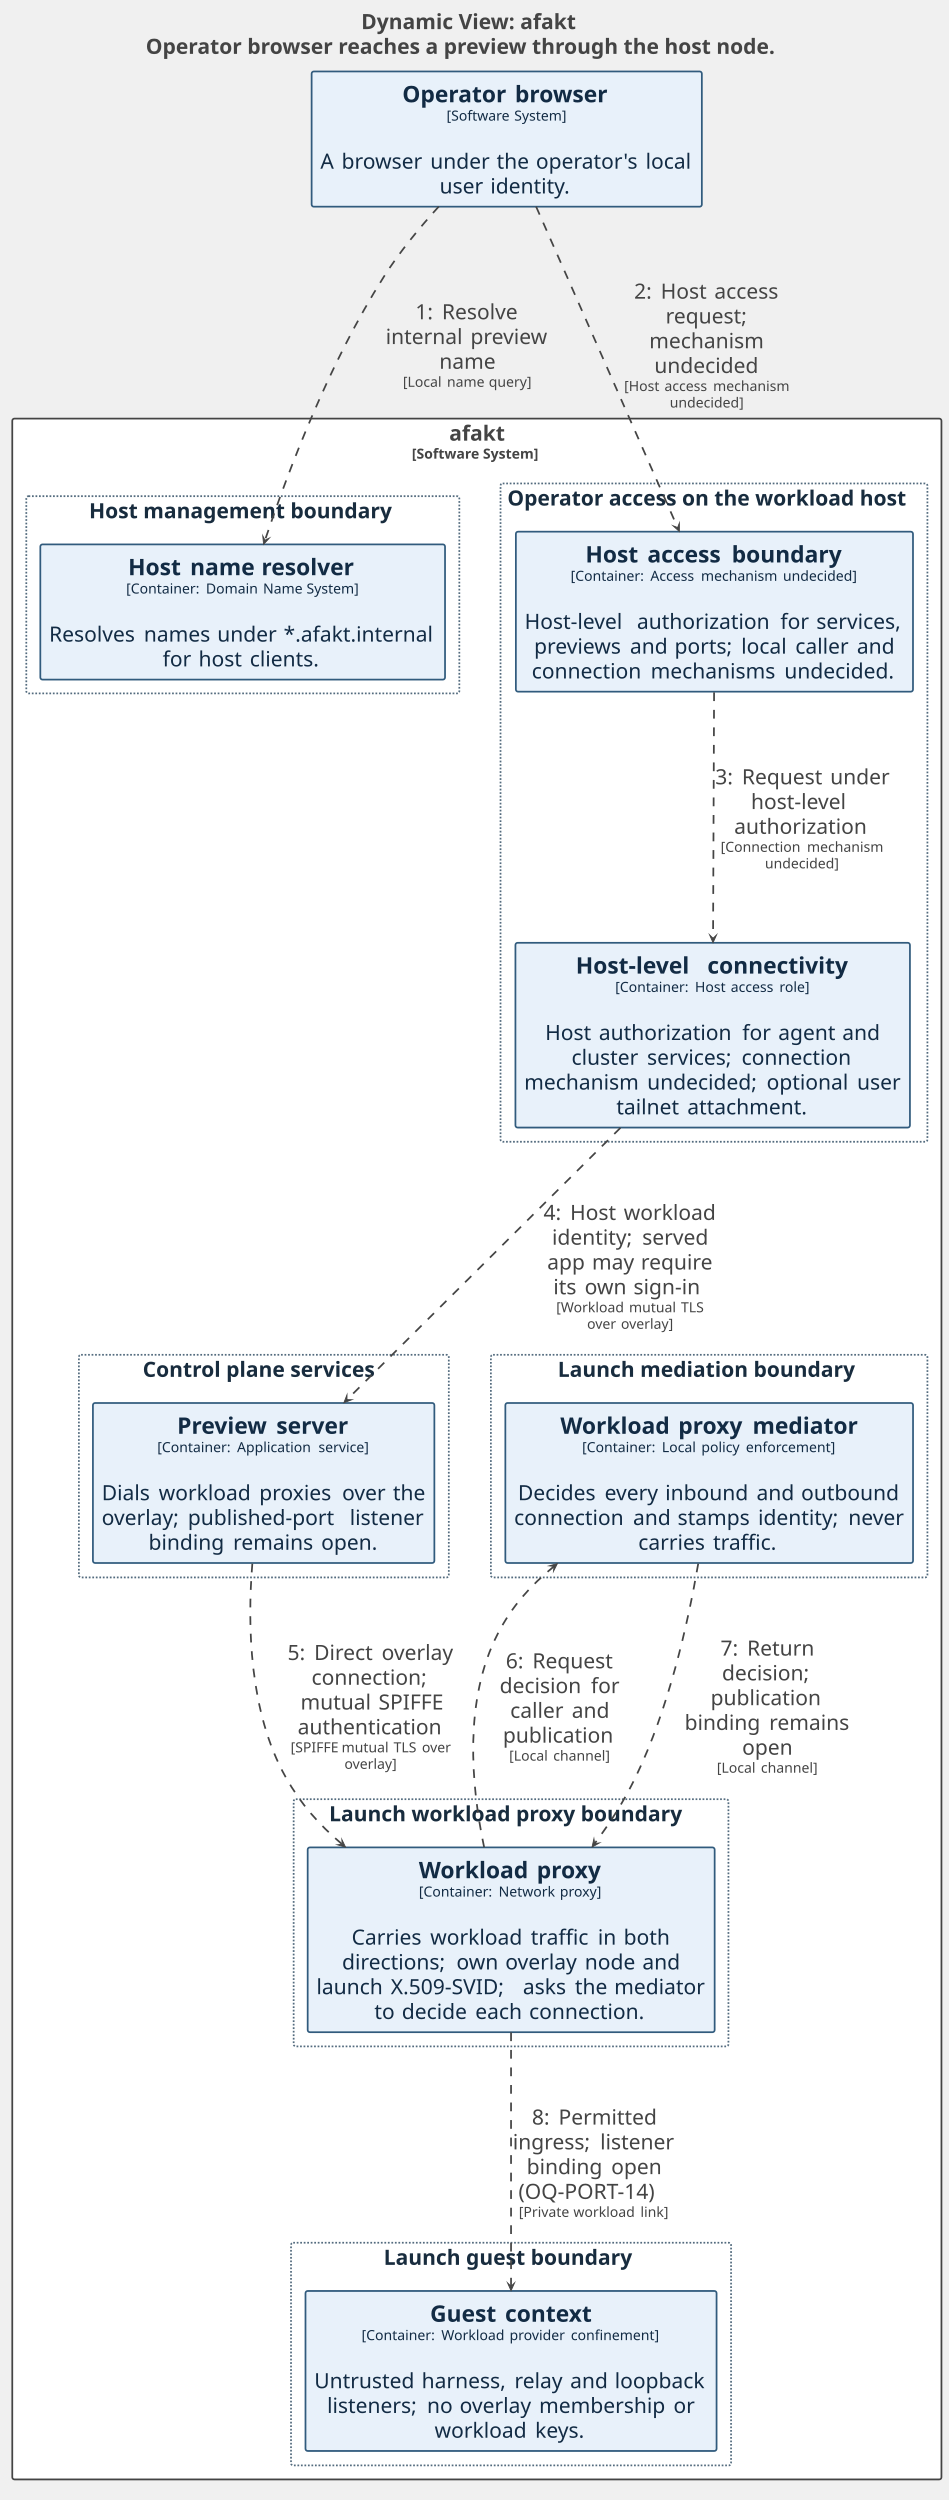
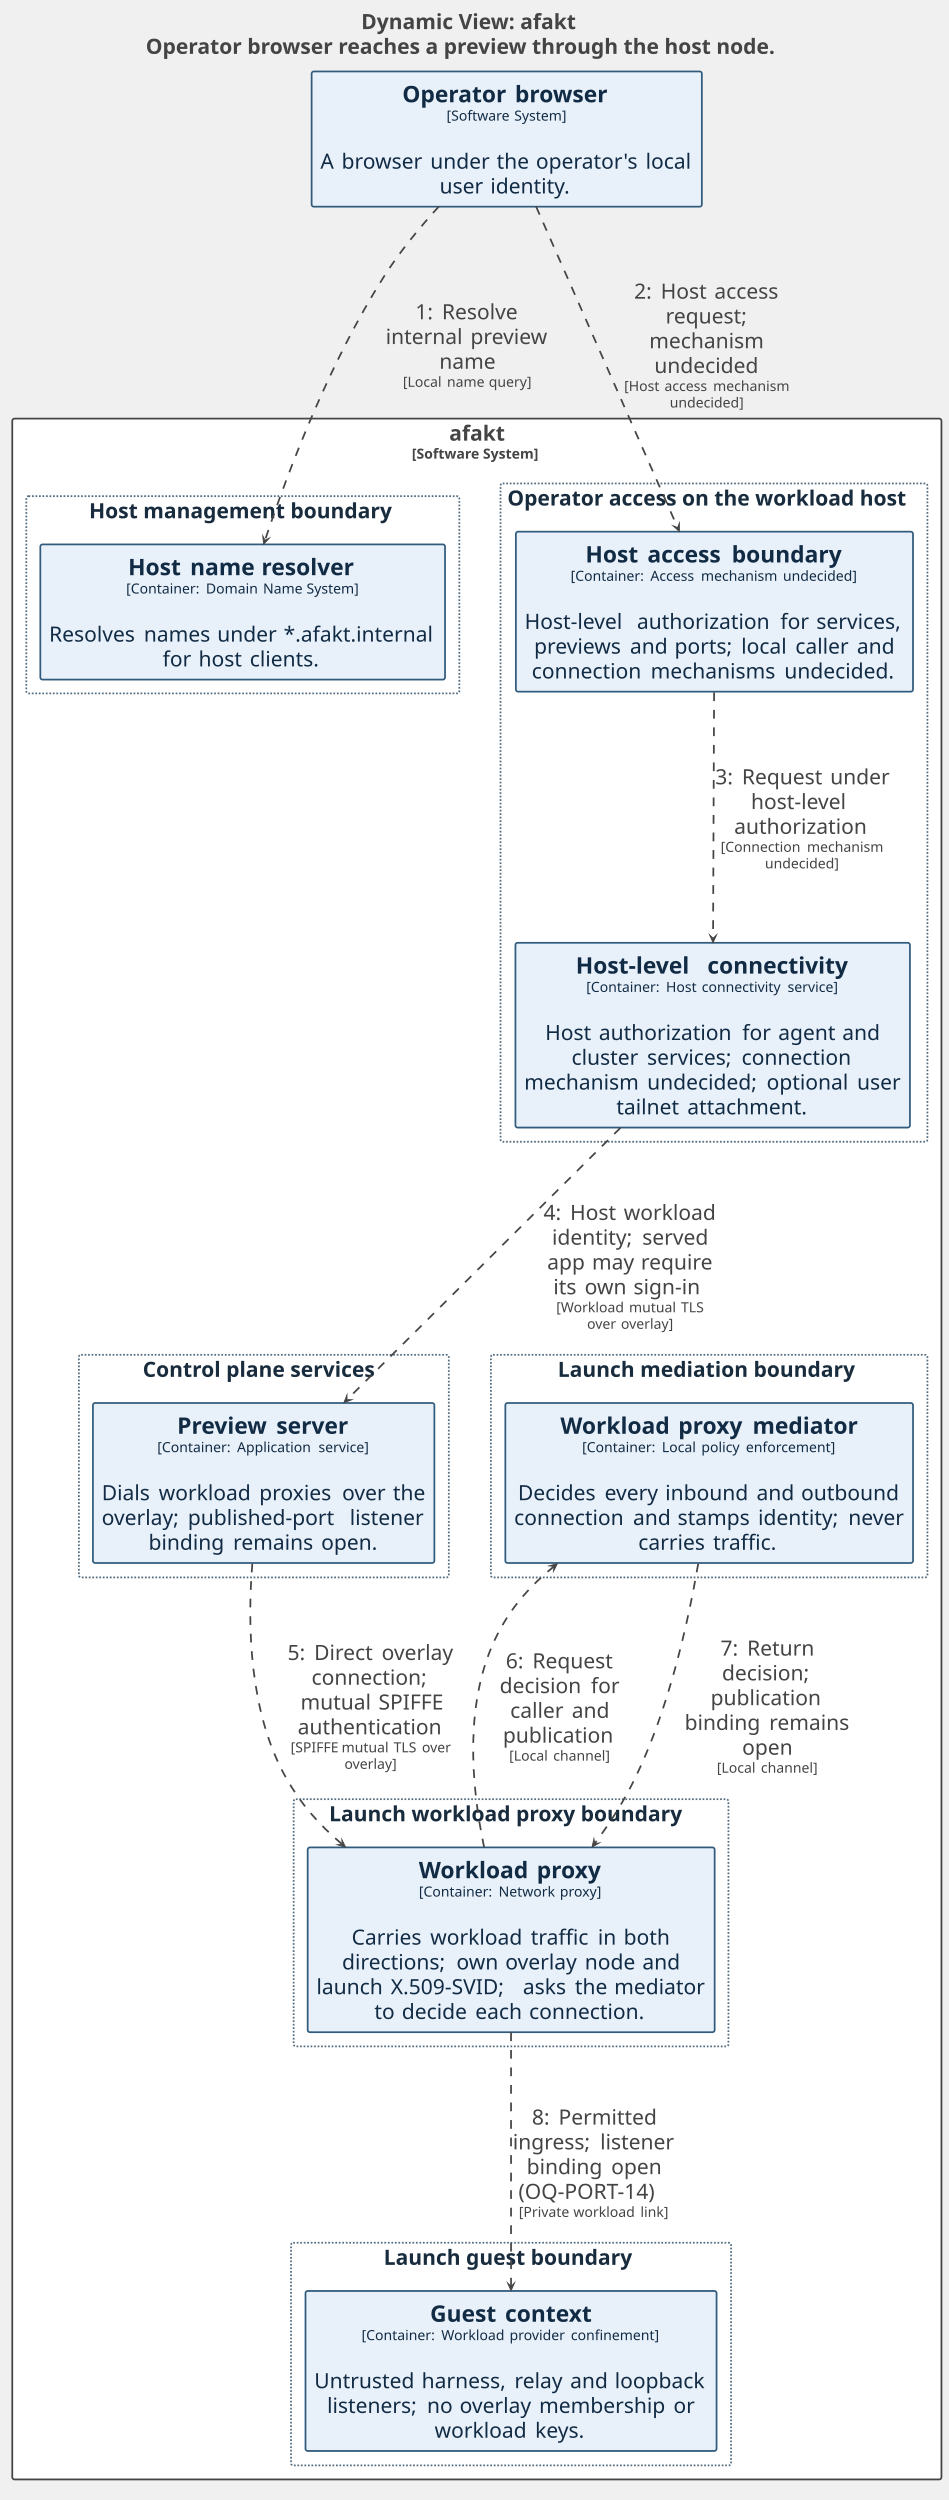
<svg xmlns="http://www.w3.org/2000/svg" version="1.1" data-diagram-type="DESCRIPTION" style="width:1082px;height:2852px;background:#FFFFFF;" width="1082px" height="2852px" viewBox="0 0 1082 2852" zoomAndPan="magnify" preserveAspectRatio="none" contentStyleType="text/css">
  <defs />
  <g font-family="sans-serif" lengthAdjust="spacing">
    <g class="title" data-source-line="1">
      <text x="412.039" y="33.203" fill="#444" font-size="24" textLength="250.922" font-weight="700">Dynamic View: afakt</text>
      <text x="166.285" y="61.469" fill="#444" font-size="24" textLength="742.43" font-weight="700">Operator browser reaches a preview through the host node.</text>
    </g>
    <g class="cluster" data-qualified-name="afakt.n.size.16..Software System...size." id="ent0001" data-source-line="119">
      <rect x="14" y="477.531" width="1060" height="2351" fill="#FFF" style="stroke:#444;stroke-width:2;" rx="2.5" ry="2.5" />
      <text x="512.459" y="502.734" fill="#444" font-size="24" textLength="63.082" font-weight="700">afakt</text>
      <text x="469.82" y="523.266" fill="#444" font-size="16" textLength="148.359" font-weight="700">[Software System]</text>
    </g>
    <g class="cluster" data-qualified-name="afakt.n.size.16..Software System...size..group10" id="ent0002" data-source-line="120">
      <rect x="90" y="1545.531" width="422" height="254" fill="#FFF" style="stroke:#536B7E;stroke-width:2;stroke-dasharray:2,2;" rx="2.5" ry="2.5" />
      <text x="162.795" y="1570.734" fill="#182C3E" font-size="24" textLength="276.41" font-weight="700">Control plane services</text>
    </g>
    <g class="cluster" data-qualified-name="afakt.n.size.16..Software System...size..group11" id="ent0004" data-source-line="124">
      <rect x="30" y="566.031" width="494" height="225" fill="#FFF" style="stroke:#536B7E;stroke-width:2;stroke-dasharray:2,2;" rx="2.5" ry="2.5" />
      <text x="101.594" y="591.234" fill="#182C3E" font-size="24" textLength="350.813" font-weight="700">Host management boundary</text>
    </g>
    <g class="cluster" data-qualified-name="afakt.n.size.16..Software System...size..group12" id="ent0006" data-source-line="128">
      <rect x="332" y="2558.531" width="502" height="254" fill="#FFF" style="stroke:#536B7E;stroke-width:2;stroke-dasharray:2,2;" rx="2.5" ry="2.5" />
      <text x="437.717" y="2583.734" fill="#182C3E" font-size="24" textLength="290.566" font-weight="700">Launch guest boundary</text>
    </g>
    <g class="cluster" data-qualified-name="afakt.n.size.16..Software System...size..group13" id="ent0008" data-source-line="132">
      <rect x="560" y="1545.531" width="498" height="254" fill="#FFF" style="stroke:#536B7E;stroke-width:2;stroke-dasharray:2,2;" rx="2.5" ry="2.5" />
      <text x="636.307" y="1570.734" fill="#182C3E" font-size="24" textLength="345.387" font-weight="700">Launch mediation boundary</text>
    </g>
    <g class="cluster" data-qualified-name="afakt.n.size.16..Software System...size..group14" id="ent0010" data-source-line="136">
      <rect x="335" y="2052.531" width="496" height="282" fill="#FFF" style="stroke:#536B7E;stroke-width:2;stroke-dasharray:2,2;" rx="2.5" ry="2.5" />
      <text x="375.443" y="2077.734" fill="#182C3E" font-size="24" textLength="415.113" font-weight="700">Launch workload proxy boundary</text>
    </g>
    <g class="cluster" data-qualified-name="afakt.n.size.16..Software System...size..group15" id="ent0012" data-source-line="140">
      <rect x="571" y="551.531" width="487" height="751" fill="#FFF" style="stroke:#536B7E;stroke-width:2;stroke-dasharray:2,2;" rx="2.5" ry="2.5" />
      <text x="578.789" y="576.734" fill="#182C3E" font-size="24" textLength="471.422" font-weight="700">Operator access on the workload host</text>
    </g>
    <g class="entity" data-qualified-name="Operatorbrowser" id="ent0015" data-source-line="147">
      <rect x="355.5" y="81.531" width="445.168" height="154.262" fill="#E8F1FA" style="stroke:#315B7D;stroke-width:2;" rx="2.5" ry="2.5" />
      <text x="458.913" y="116.668" fill="#122B44" font-size="26" textLength="119.933" font-weight="700">Operator</text>
      <text x="578.846" y="116.668" fill="#122B44" font-size="26" font-weight="700"> </text>
      <text x="587.415" y="116.668" fill="#122B44" font-size="26" textLength="109.84" font-weight="700">browser</text>
      <text x="509.396" y="137.621" fill="#122B44" font-size="16" textLength="72.141">[Software</text>
      <text x="581.537" y="137.621" fill="#122B44" font-size="16"> </text>
      <text x="586.6" y="137.621" fill="#122B44" font-size="16" textLength="60.172">System]</text>
      <text x="574.287" y="164.199" fill="#122B44" font-size="24"> </text>
      <text x="365.5" y="192.465" fill="#122B44" font-size="24">A</text>
      <text x="382.059" y="192.465" fill="#122B44" font-size="24"> </text>
      <text x="389.652" y="192.465" fill="#122B44" font-size="24" textLength="93.586">browser</text>
      <text x="483.238" y="192.465" fill="#122B44" font-size="24"> </text>
      <text x="490.832" y="192.465" fill="#122B44" font-size="24" textLength="68.086">under</text>
      <text x="558.918" y="192.465" fill="#122B44" font-size="24"> </text>
      <text x="566.512" y="192.465" fill="#122B44" font-size="24" textLength="37.242">the</text>
      <text x="603.754" y="192.465" fill="#122B44" font-size="24"> </text>
      <text x="611.348" y="192.465" fill="#122B44" font-size="24" textLength="117.563">operator's</text>
      <text x="728.91" y="192.465" fill="#122B44" font-size="24"> </text>
      <text x="736.504" y="192.465" fill="#122B44" font-size="24" textLength="54.164">local</text>
      <text x="501.461" y="220.73" fill="#122B44" font-size="24" textLength="50.32">user</text>
      <text x="551.781" y="220.73" fill="#122B44" font-size="24"> </text>
      <text x="559.375" y="220.73" fill="#122B44" font-size="24" textLength="95.332">identity.</text>
    </g>
    <g class="entity" data-qualified-name="afakt.n.size.16..Software System...size..group10.afakt.Previewserver" id="ent0003" data-source-line="121">
      <rect x="106" y="1600.531" width="389.527" height="182.527" fill="#E8F1FA" style="stroke:#315B7D;stroke-width:2;" rx="2.5" ry="2.5" />
      <text x="202.089" y="1635.668" fill="#122B44" font-size="26" textLength="104.546" font-weight="700">Preview</text>
      <text x="306.635" y="1635.668" fill="#122B44" font-size="26" font-weight="700"> </text>
      <text x="315.205" y="1635.668" fill="#122B44" font-size="26" textLength="84.233" font-weight="700">server</text>
      <text x="179.404" y="1656.621" fill="#122B44" font-size="16" textLength="85.93">[Container:</text>
      <text x="265.334" y="1656.621" fill="#122B44" font-size="16"> </text>
      <text x="270.396" y="1656.621" fill="#122B44" font-size="16" textLength="87.828">Application</text>
      <text x="358.225" y="1656.621" fill="#122B44" font-size="16"> </text>
      <text x="363.287" y="1656.621" fill="#122B44" font-size="16" textLength="58.836">service]</text>
      <text x="296.967" y="1683.199" fill="#122B44" font-size="24"> </text>
      <text x="116.082" y="1711.465" fill="#122B44" font-size="24" textLength="57.34">Dials</text>
      <text x="173.422" y="1711.465" fill="#122B44" font-size="24"> </text>
      <text x="181.016" y="1711.465" fill="#122B44" font-size="24" textLength="107.121">workload</text>
      <text x="288.137" y="1711.465" fill="#122B44" font-size="24"> </text>
      <text x="295.73" y="1711.465" fill="#122B44" font-size="24" textLength="86.93">proxies</text>
      <text x="382.66" y="1711.465" fill="#122B44" font-size="24"> </text>
      <text x="390.254" y="1711.465" fill="#122B44" font-size="24" textLength="50.355">over</text>
      <text x="440.609" y="1711.465" fill="#122B44" font-size="24"> </text>
      <text x="448.203" y="1711.465" fill="#122B44" font-size="24" textLength="37.242">the</text>
      <text x="116" y="1739.73" fill="#122B44" font-size="24" textLength="90.68">overlay;</text>
      <text x="206.68" y="1739.73" fill="#122B44" font-size="24"> </text>
      <text x="214.273" y="1739.73" fill="#122B44" font-size="24" textLength="177.117">published-port</text>
      <text x="391.391" y="1739.73" fill="#122B44" font-size="24"> </text>
      <text x="398.984" y="1739.73" fill="#122B44" font-size="24" textLength="86.543">listener</text>
      <text x="169.438" y="1767.996" fill="#122B44" font-size="24" textLength="88.84">binding</text>
      <text x="258.277" y="1767.996" fill="#122B44" font-size="24"> </text>
      <text x="265.871" y="1767.996" fill="#122B44" font-size="24" textLength="92.918">remains</text>
      <text x="358.789" y="1767.996" fill="#122B44" font-size="24"> </text>
      <text x="366.383" y="1767.996" fill="#122B44" font-size="24" textLength="65.707">open.</text>
    </g>
    <g class="entity" data-qualified-name="afakt.n.size.16..Software System...size..group11.afakt.Hostnameresolver" id="ent0005" data-source-line="125">
      <rect x="46" y="621.031" width="461.691" height="154.262" fill="#E8F1FA" style="stroke:#315B7D;stroke-width:2;" rx="2.5" ry="2.5" />
      <text x="146.16" y="656.168" fill="#122B44" font-size="26" textLength="62.131" font-weight="700">Host</text>
      <text x="208.291" y="656.168" fill="#122B44" font-size="26" font-weight="700"> </text>
      <text x="216.86" y="656.168" fill="#122B44" font-size="26" textLength="72.808" font-weight="700">name</text>
      <text x="289.668" y="656.168" fill="#122B44" font-size="26" font-weight="700"> </text>
      <text x="298.237" y="656.168" fill="#122B44" font-size="26" textLength="109.294" font-weight="700">resolver</text>
      <text x="143.877" y="677.121" fill="#122B44" font-size="16" textLength="85.93">[Container:</text>
      <text x="229.807" y="677.121" fill="#122B44" font-size="16"> </text>
      <text x="234.869" y="677.121" fill="#122B44" font-size="16" textLength="60.141">Domain</text>
      <text x="295.01" y="677.121" fill="#122B44" font-size="16"> </text>
      <text x="300.072" y="677.121" fill="#122B44" font-size="16" textLength="44.508">Name</text>
      <text x="344.58" y="677.121" fill="#122B44" font-size="16"> </text>
      <text x="349.643" y="677.121" fill="#122B44" font-size="16" textLength="60.172">System]</text>
      <text x="273.049" y="703.699" fill="#122B44" font-size="24"> </text>
      <text x="56" y="731.965" fill="#122B44" font-size="24" textLength="100.488">Resolves</text>
      <text x="156.488" y="731.965" fill="#122B44" font-size="24"> </text>
      <text x="164.082" y="731.965" fill="#122B44" font-size="24" textLength="76.16">names</text>
      <text x="240.242" y="731.965" fill="#122B44" font-size="24"> </text>
      <text x="247.836" y="731.965" fill="#122B44" font-size="24" textLength="68.086">under</text>
      <text x="315.922" y="731.965" fill="#122B44" font-size="24"> </text>
      <text x="323.516" y="731.965" fill="#122B44" font-size="24" textLength="174.176">*.afakt.internal</text>
      <text x="185.516" y="760.23" fill="#122B44" font-size="24" textLength="33.387">for</text>
      <text x="218.902" y="760.23" fill="#122B44" font-size="24"> </text>
      <text x="226.496" y="760.23" fill="#122B44" font-size="24" textLength="50.848">host</text>
      <text x="277.344" y="760.23" fill="#122B44" font-size="24"> </text>
      <text x="284.938" y="760.23" fill="#122B44" font-size="24" textLength="83.238">clients.</text>
    </g>
    <g class="entity" data-qualified-name="afakt.n.size.16..Software System...size..group12.afakt.Guestcontext" id="ent0007" data-source-line="129">
      <rect x="348.5" y="2613.531" width="468.957" height="182.527" fill="#E8F1FA" style="stroke:#315B7D;stroke-width:2;" rx="2.5" ry="2.5" />
      <text x="490.633" y="2648.668" fill="#122B44" font-size="26" textLength="76.934" font-weight="700">Guest</text>
      <text x="567.566" y="2648.668" fill="#122B44" font-size="26" font-weight="700"> </text>
      <text x="576.136" y="2648.668" fill="#122B44" font-size="26" textLength="99.188" font-weight="700">context</text>
      <text x="412.455" y="2669.621" fill="#122B44" font-size="16" textLength="85.93">[Container:</text>
      <text x="498.385" y="2669.621" fill="#122B44" font-size="16"> </text>
      <text x="503.447" y="2669.621" fill="#122B44" font-size="16" textLength="72.773">Workload</text>
      <text x="576.221" y="2669.621" fill="#122B44" font-size="16"> </text>
      <text x="581.283" y="2669.621" fill="#122B44" font-size="16" textLength="64.883">provider</text>
      <text x="646.166" y="2669.621" fill="#122B44" font-size="16"> </text>
      <text x="651.229" y="2669.621" fill="#122B44" font-size="16" textLength="102.273">confinement]</text>
      <text x="579.182" y="2696.199" fill="#122B44" font-size="24"> </text>
      <text x="358.5" y="2724.465" fill="#122B44" font-size="24" textLength="114.902">Untrusted</text>
      <text x="473.402" y="2724.465" fill="#122B44" font-size="24"> </text>
      <text x="480.996" y="2724.465" fill="#122B44" font-size="24" textLength="98.297">harness,</text>
      <text x="579.293" y="2724.465" fill="#122B44" font-size="24"> </text>
      <text x="586.887" y="2724.465" fill="#122B44" font-size="24" textLength="55.922">relay</text>
      <text x="642.809" y="2724.465" fill="#122B44" font-size="24"> </text>
      <text x="650.402" y="2724.465" fill="#122B44" font-size="24" textLength="43.254">and</text>
      <text x="693.656" y="2724.465" fill="#122B44" font-size="24"> </text>
      <text x="701.25" y="2724.465" fill="#122B44" font-size="24" textLength="106.207">loopback</text>
      <text x="373.137" y="2752.73" fill="#122B44" font-size="24" textLength="106.371">listeners;</text>
      <text x="479.508" y="2752.73" fill="#122B44" font-size="24"> </text>
      <text x="487.102" y="2752.73" fill="#122B44" font-size="24" textLength="29.637">no</text>
      <text x="516.738" y="2752.73" fill="#122B44" font-size="24"> </text>
      <text x="524.332" y="2752.73" fill="#122B44" font-size="24" textLength="83.086">overlay</text>
      <text x="607.418" y="2752.73" fill="#122B44" font-size="24"> </text>
      <text x="615.012" y="2752.73" fill="#122B44" font-size="24" textLength="145.652">membership</text>
      <text x="760.664" y="2752.73" fill="#122B44" font-size="24"> </text>
      <text x="768.258" y="2752.73" fill="#122B44" font-size="24" textLength="24.563">or</text>
      <text x="495.738" y="2780.996" fill="#122B44" font-size="24" textLength="107.121">workload</text>
      <text x="602.859" y="2780.996" fill="#122B44" font-size="24"> </text>
      <text x="610.453" y="2780.996" fill="#122B44" font-size="24" textLength="59.766">keys.</text>
    </g>
    <g class="entity" data-qualified-name="afakt.n.size.16..Software System...size..group13.afakt.Workloadproxymediator" id="ent0009" data-source-line="133">
      <rect x="576.5" y="1600.531" width="465.09" height="182.527" fill="#E8F1FA" style="stroke:#315B7D;stroke-width:2;" rx="2.5" ry="2.5" />
      <text x="639.226" y="1635.668" fill="#122B44" font-size="26" textLength="125.95" font-weight="700">Workload</text>
      <text x="765.176" y="1635.668" fill="#122B44" font-size="26" font-weight="700"> </text>
      <text x="773.746" y="1635.668" fill="#122B44" font-size="26" textLength="76.172" font-weight="700">proxy</text>
      <text x="849.917" y="1635.668" fill="#122B44" font-size="26" font-weight="700"> </text>
      <text x="858.487" y="1635.668" fill="#122B44" font-size="26" textLength="120.377" font-weight="700">mediator</text>
      <text x="664.037" y="1656.621" fill="#122B44" font-size="16" textLength="85.93">[Container:</text>
      <text x="749.967" y="1656.621" fill="#122B44" font-size="16"> </text>
      <text x="755.029" y="1656.621" fill="#122B44" font-size="16" textLength="40.016">Local</text>
      <text x="795.045" y="1656.621" fill="#122B44" font-size="16"> </text>
      <text x="800.107" y="1656.621" fill="#122B44" font-size="16" textLength="45.703">policy</text>
      <text x="845.811" y="1656.621" fill="#122B44" font-size="16"> </text>
      <text x="850.873" y="1656.621" fill="#122B44" font-size="16" textLength="103.18">enforcement]</text>
      <text x="805.248" y="1683.199" fill="#122B44" font-size="24"> </text>
      <text x="590.859" y="1711.465" fill="#122B44" font-size="24" textLength="91.289">Decides</text>
      <text x="682.148" y="1711.465" fill="#122B44" font-size="24"> </text>
      <text x="689.742" y="1711.465" fill="#122B44" font-size="24" textLength="61.523">every</text>
      <text x="751.266" y="1711.465" fill="#122B44" font-size="24"> </text>
      <text x="758.859" y="1711.465" fill="#122B44" font-size="24" textLength="96.574">inbound</text>
      <text x="855.434" y="1711.465" fill="#122B44" font-size="24"> </text>
      <text x="863.027" y="1711.465" fill="#122B44" font-size="24" textLength="43.254">and</text>
      <text x="906.281" y="1711.465" fill="#122B44" font-size="24"> </text>
      <text x="913.875" y="1711.465" fill="#122B44" font-size="24" textLength="113.355">outbound</text>
      <text x="586.5" y="1739.73" fill="#122B44" font-size="24" textLength="128.039">connection</text>
      <text x="714.539" y="1739.73" fill="#122B44" font-size="24"> </text>
      <text x="722.133" y="1739.73" fill="#122B44" font-size="24" textLength="43.254">and</text>
      <text x="765.387" y="1739.73" fill="#122B44" font-size="24"> </text>
      <text x="772.98" y="1739.73" fill="#122B44" font-size="24" textLength="84.211">stamps</text>
      <text x="857.191" y="1739.73" fill="#122B44" font-size="24"> </text>
      <text x="864.785" y="1739.73" fill="#122B44" font-size="24" textLength="95.332">identity;</text>
      <text x="960.117" y="1739.73" fill="#122B44" font-size="24"> </text>
      <text x="967.711" y="1739.73" fill="#122B44" font-size="24" textLength="63.879">never</text>
      <text x="728.121" y="1767.996" fill="#122B44" font-size="24" textLength="77.73">carries</text>
      <text x="805.852" y="1767.996" fill="#122B44" font-size="24"> </text>
      <text x="813.445" y="1767.996" fill="#122B44" font-size="24" textLength="76.523">traffic.</text>
    </g>
    <g class="entity" data-qualified-name="afakt.n.size.16..Software System...size..group14.afakt.Workloadproxy" id="ent0011" data-source-line="137">
      <rect x="351" y="2107.531" width="464.281" height="210.793" fill="#E8F1FA" style="stroke:#315B7D;stroke-width:2;" rx="2.5" ry="2.5" />
      <text x="477.795" y="2142.668" fill="#122B44" font-size="26" textLength="125.95" font-weight="700">Workload</text>
      <text x="603.745" y="2142.668" fill="#122B44" font-size="26" font-weight="700"> </text>
      <text x="612.314" y="2142.668" fill="#122B44" font-size="26" textLength="76.172" font-weight="700">proxy</text>
      <text x="477.816" y="2163.621" fill="#122B44" font-size="16" textLength="85.93">[Container:</text>
      <text x="563.746" y="2163.621" fill="#122B44" font-size="16"> </text>
      <text x="568.809" y="2163.621" fill="#122B44" font-size="16" textLength="64.773">Network</text>
      <text x="633.582" y="2163.621" fill="#122B44" font-size="16"> </text>
      <text x="638.645" y="2163.621" fill="#122B44" font-size="16" textLength="49.82">proxy]</text>
      <text x="579.344" y="2190.199" fill="#122B44" font-size="24"> </text>
      <text x="401.131" y="2218.465" fill="#122B44" font-size="24" textLength="82.043">Carries</text>
      <text x="483.174" y="2218.465" fill="#122B44" font-size="24"> </text>
      <text x="490.768" y="2218.465" fill="#122B44" font-size="24" textLength="107.121">workload</text>
      <text x="597.889" y="2218.465" fill="#122B44" font-size="24"> </text>
      <text x="605.482" y="2218.465" fill="#122B44" font-size="24" textLength="68.93">traffic</text>
      <text x="674.412" y="2218.465" fill="#122B44" font-size="24"> </text>
      <text x="682.006" y="2218.465" fill="#122B44" font-size="24" textLength="21.832">in</text>
      <text x="703.838" y="2218.465" fill="#122B44" font-size="24"> </text>
      <text x="711.432" y="2218.465" fill="#122B44" font-size="24" textLength="53.719">both</text>
      <text x="390.209" y="2246.73" fill="#122B44" font-size="24" textLength="122.906">directions;</text>
      <text x="513.115" y="2246.73" fill="#122B44" font-size="24"> </text>
      <text x="520.709" y="2246.73" fill="#122B44" font-size="24" textLength="48.129">own</text>
      <text x="568.838" y="2246.73" fill="#122B44" font-size="24"> </text>
      <text x="576.432" y="2246.73" fill="#122B44" font-size="24" textLength="83.086">overlay</text>
      <text x="659.518" y="2246.73" fill="#122B44" font-size="24"> </text>
      <text x="667.111" y="2246.73" fill="#122B44" font-size="24" textLength="58.113">node</text>
      <text x="725.225" y="2246.73" fill="#122B44" font-size="24"> </text>
      <text x="732.818" y="2246.73" fill="#122B44" font-size="24" textLength="43.254">and</text>
      <text x="361" y="2274.996" fill="#122B44" font-size="24" textLength="77.168">launch</text>
      <text x="438.168" y="2274.996" fill="#122B44" font-size="24"> </text>
      <text x="445.762" y="2274.996" fill="#122B44" font-size="24" textLength="143.133">X.509-SVID;</text>
      <text x="588.895" y="2274.996" fill="#122B44" font-size="24"> </text>
      <text x="596.488" y="2274.996" fill="#122B44" font-size="24" textLength="51.75">asks</text>
      <text x="648.238" y="2274.996" fill="#122B44" font-size="24"> </text>
      <text x="655.832" y="2274.996" fill="#122B44" font-size="24" textLength="37.242">the</text>
      <text x="693.074" y="2274.996" fill="#122B44" font-size="24"> </text>
      <text x="700.668" y="2274.996" fill="#122B44" font-size="24" textLength="104.613">mediator</text>
      <text x="427.076" y="2303.262" fill="#122B44" font-size="24" textLength="23.719">to</text>
      <text x="450.795" y="2303.262" fill="#122B44" font-size="24"> </text>
      <text x="458.389" y="2303.262" fill="#122B44" font-size="24" textLength="76.184">decide</text>
      <text x="534.572" y="2303.262" fill="#122B44" font-size="24"> </text>
      <text x="542.166" y="2303.262" fill="#122B44" font-size="24" textLength="53.813">each</text>
      <text x="595.979" y="2303.262" fill="#122B44" font-size="24"> </text>
      <text x="603.572" y="2303.262" fill="#122B44" font-size="24" textLength="135.633">connection.</text>
    </g>
    <g class="entity" data-qualified-name="afakt.n.size.16..Software System...size..group15.afakt.Hostaccessboundary" id="ent0013" data-source-line="141">
      <rect x="588.5" y="606.531" width="453.043" height="182.527" fill="#E8F1FA" style="stroke:#315B7D;stroke-width:2;" rx="2.5" ry="2.5" />
      <text x="667.851" y="641.668" fill="#122B44" font-size="26" textLength="62.131" font-weight="700">Host</text>
      <text x="729.982" y="641.668" fill="#122B44" font-size="26" font-weight="700"> </text>
      <text x="738.551" y="641.668" fill="#122B44" font-size="26" textLength="87.598" font-weight="700">access</text>
      <text x="826.149" y="641.668" fill="#122B44" font-size="26" font-weight="700"> </text>
      <text x="834.718" y="641.668" fill="#122B44" font-size="26" textLength="127.474" font-weight="700">boundary</text>
      <text x="650.943" y="662.621" fill="#122B44" font-size="16" textLength="85.93">[Container:</text>
      <text x="736.873" y="662.621" fill="#122B44" font-size="16"> </text>
      <text x="741.936" y="662.621" fill="#122B44" font-size="16" textLength="52.656">Access</text>
      <text x="794.592" y="662.621" fill="#122B44" font-size="16"> </text>
      <text x="799.654" y="662.621" fill="#122B44" font-size="16" textLength="88.461">mechanism</text>
      <text x="888.115" y="662.621" fill="#122B44" font-size="16"> </text>
      <text x="893.178" y="662.621" fill="#122B44" font-size="16" textLength="85.922">undecided]</text>
      <text x="811.225" y="689.199" fill="#122B44" font-size="24"> </text>
      <text x="598.5" y="717.465" fill="#122B44" font-size="24" textLength="120.516">Host-level</text>
      <text x="719.016" y="717.465" fill="#122B44" font-size="24"> </text>
      <text x="726.609" y="717.465" fill="#122B44" font-size="24" textLength="156.082">authorization</text>
      <text x="882.691" y="717.465" fill="#122B44" font-size="24"> </text>
      <text x="890.285" y="717.465" fill="#122B44" font-size="24" textLength="33.387">for</text>
      <text x="923.672" y="717.465" fill="#122B44" font-size="24"> </text>
      <text x="931.266" y="717.465" fill="#122B44" font-size="24" textLength="100.277">services,</text>
      <text x="609.281" y="745.73" fill="#122B44" font-size="24" textLength="101.754">previews</text>
      <text x="711.035" y="745.73" fill="#122B44" font-size="24"> </text>
      <text x="718.629" y="745.73" fill="#122B44" font-size="24" textLength="43.254">and</text>
      <text x="761.883" y="745.73" fill="#122B44" font-size="24"> </text>
      <text x="769.477" y="745.73" fill="#122B44" font-size="24" textLength="68.473">ports;</text>
      <text x="837.949" y="745.73" fill="#122B44" font-size="24"> </text>
      <text x="845.543" y="745.73" fill="#122B44" font-size="24" textLength="54.164">local</text>
      <text x="899.707" y="745.73" fill="#122B44" font-size="24"> </text>
      <text x="907.301" y="745.73" fill="#122B44" font-size="24" textLength="62.613">caller</text>
      <text x="969.914" y="745.73" fill="#122B44" font-size="24"> </text>
      <text x="977.508" y="745.73" fill="#122B44" font-size="24" textLength="43.254">and</text>
      <text x="606.609" y="773.996" fill="#122B44" font-size="24" textLength="128.039">connection</text>
      <text x="734.648" y="773.996" fill="#122B44" font-size="24"> </text>
      <text x="742.242" y="773.996" fill="#122B44" font-size="24" textLength="144.926">mechanisms</text>
      <text x="887.168" y="773.996" fill="#122B44" font-size="24"> </text>
      <text x="894.762" y="773.996" fill="#122B44" font-size="24" textLength="128.672">undecided.</text>
    </g>
    <g class="entity" data-qualified-name="afakt.n.size.16..Software System...size..group15.afakt.Hostlevelconnectivity" id="ent0014" data-source-line="142">
      <rect x="588" y="1075.531" width="450.055" height="210.793" fill="#E8F1FA" style="stroke:#315B7D;stroke-width:2;" rx="2.5" ry="2.5" />
      <text x="656.856" y="1110.668" fill="#122B44" font-size="26" textLength="141.54" font-weight="700">Host-level</text>
      <text x="798.396" y="1110.668" fill="#122B44" font-size="26" font-weight="700"> </text>
      <text x="806.965" y="1110.668" fill="#122B44" font-size="26" textLength="162.233" font-weight="700">connectivity</text>
-       <text x="701.82" y="1131.621" fill="#122B44" font-size="16" textLength="85.93">[Container:</text>
-       <text x="787.75" y="1131.621" fill="#122B44" font-size="16"> </text>
-       <text x="792.813" y="1131.621" fill="#122B44" font-size="16" textLength="35.727">Host</text>
-       <text x="828.539" y="1131.621" fill="#122B44" font-size="16"> </text>
-       <text x="833.602" y="1131.621" fill="#122B44" font-size="16" textLength="50.453">access</text>
-       <text x="884.055" y="1131.621" fill="#122B44" font-size="16"> </text>
-       <text x="889.117" y="1131.621" fill="#122B44" font-size="16" textLength="35.117">role]</text>
+       <text x="668.762" y="1131.621" fill="#122B44" font-size="16" textLength="85.93">[Container:</text>
+       <text x="754.691" y="1131.621" fill="#122B44" font-size="16"> </text>
+       <text x="759.754" y="1131.621" fill="#122B44" font-size="16" textLength="35.727">Host</text>
+       <text x="795.48" y="1131.621" fill="#122B44" font-size="16"> </text>
+       <text x="800.543" y="1131.621" fill="#122B44" font-size="16" textLength="92.852">connectivity</text>
+       <text x="893.395" y="1131.621" fill="#122B44" font-size="16"> </text>
+       <text x="898.457" y="1131.621" fill="#122B44" font-size="16" textLength="58.836">service]</text>
      <text x="809.23" y="1158.199" fill="#122B44" font-size="24"> </text>
      <text x="621.953" y="1186.465" fill="#122B44" font-size="24" textLength="53.59">Host</text>
      <text x="675.543" y="1186.465" fill="#122B44" font-size="24"> </text>
      <text x="683.137" y="1186.465" fill="#122B44" font-size="24" textLength="156.082">authorization</text>
      <text x="839.219" y="1186.465" fill="#122B44" font-size="24"> </text>
      <text x="846.813" y="1186.465" fill="#122B44" font-size="24" textLength="33.387">for</text>
      <text x="880.199" y="1186.465" fill="#122B44" font-size="24"> </text>
      <text x="887.793" y="1186.465" fill="#122B44" font-size="24" textLength="65.461">agent</text>
      <text x="953.254" y="1186.465" fill="#122B44" font-size="24"> </text>
      <text x="960.848" y="1186.465" fill="#122B44" font-size="24" textLength="43.254">and</text>
      <text x="652.012" y="1214.73" fill="#122B44" font-size="24" textLength="78.527">cluster</text>
      <text x="730.539" y="1214.73" fill="#122B44" font-size="24"> </text>
      <text x="738.133" y="1214.73" fill="#122B44" font-size="24" textLength="100.277">services;</text>
      <text x="838.41" y="1214.73" fill="#122B44" font-size="24"> </text>
      <text x="846.004" y="1214.73" fill="#122B44" font-size="24" textLength="128.039">connection</text>
      <text x="598" y="1242.996" fill="#122B44" font-size="24" textLength="132.691">mechanism</text>
      <text x="730.691" y="1242.996" fill="#122B44" font-size="24"> </text>
      <text x="738.285" y="1242.996" fill="#122B44" font-size="24" textLength="128.672">undecided;</text>
      <text x="866.957" y="1242.996" fill="#122B44" font-size="24"> </text>
      <text x="874.551" y="1242.996" fill="#122B44" font-size="24" textLength="95.59">optional</text>
      <text x="970.141" y="1242.996" fill="#122B44" font-size="24"> </text>
      <text x="977.734" y="1242.996" fill="#122B44" font-size="24" textLength="50.32">user</text>
      <text x="703.111" y="1271.262" fill="#122B44" font-size="24" textLength="73.348">tailnet</text>
      <text x="776.459" y="1271.262" fill="#122B44" font-size="24"> </text>
      <text x="784.053" y="1271.262" fill="#122B44" font-size="24" textLength="138.891">attachment.</text>
    </g>
    <g class="link" data-entity-1="ent0015" data-entity-2="ent0005" id="lnk16" data-link-type="dependency">
      <polygon points="300.697,621.009,307.35,613.746,302.286,616.268,299.765,611.204,300.697,621.009" fill="#444" style="stroke:#444;stroke-width:1;stroke-linejoin:miter;stroke-miterlimit:10;" />
      <path d="M500.603,235.561 C478.559,259.774 455.741,287.569 438,315.531 C375.416,414.173 329.002,536.562 302.286,616.268" style="stroke:#444;stroke-width:2;stroke-dasharray:10,10;" fill="none" />
      <text x="473.791" y="364.234" fill="#444" font-size="24" textLength="22.77">1:</text>
      <text x="496.561" y="364.234" fill="#444" font-size="24"> </text>
      <text x="504.154" y="364.234" fill="#444" font-size="24" textLength="88.254">Resolve</text>
      <text x="440" y="392.5" fill="#444" font-size="24" textLength="89.086">internal</text>
      <text x="529.086" y="392.5" fill="#444" font-size="24"> </text>
      <text x="536.68" y="392.5" fill="#444" font-size="24" textLength="89.52">preview</text>
      <text x="501.137" y="420.766" fill="#444" font-size="24" textLength="63.926">name</text>
      <text x="459.607" y="441.297" fill="#444" font-size="16" textLength="45.219">[Local</text>
      <text x="504.826" y="441.297" fill="#444" font-size="16"> </text>
      <text x="509.889" y="441.297" fill="#444" font-size="16" textLength="42.617">name</text>
      <text x="552.506" y="441.297" fill="#444" font-size="16"> </text>
      <text x="557.568" y="441.297" fill="#444" font-size="16" textLength="49.023">query]</text>
    </g>
    <g class="link" data-entity-1="ent0015" data-entity-2="ent0013" id="lnk17" data-link-type="dependency">
      <polygon points="775.034,606.39,775.063,596.541,773.016,601.815,767.743,599.769,775.034,606.39" fill="#444" style="stroke:#444;stroke-width:1;stroke-linejoin:miter;stroke-miterlimit:10;" />
      <path d="M611.579,235.686 C654.613,333.284 727.108,497.697 773.016,601.815" style="stroke:#444;stroke-width:2;stroke-dasharray:10,10;" fill="none" />
      <text x="723.371" y="340.734" fill="#444" font-size="24" textLength="22.77">2:</text>
      <text x="746.141" y="340.734" fill="#444" font-size="24"> </text>
      <text x="753.734" y="340.734" fill="#444" font-size="24" textLength="53.59">Host</text>
      <text x="807.324" y="340.734" fill="#444" font-size="24"> </text>
      <text x="814.918" y="340.734" fill="#444" font-size="24" textLength="75.68">access</text>
      <text x="759.301" y="369" fill="#444" font-size="24" textLength="95.367">request;</text>
      <text x="740.639" y="397.266" fill="#444" font-size="24" textLength="132.691">mechanism</text>
      <text x="746.445" y="425.531" fill="#444" font-size="24" textLength="121.078">undecided</text>
      <text x="712" y="446.063" fill="#444" font-size="16" textLength="40.93">[Host</text>
      <text x="752.93" y="446.063" fill="#444" font-size="16"> </text>
      <text x="757.992" y="446.063" fill="#444" font-size="16" textLength="50.453">access</text>
      <text x="808.445" y="446.063" fill="#444" font-size="16"> </text>
      <text x="813.508" y="446.063" fill="#444" font-size="16" textLength="88.461">mechanism</text>
      <text x="764.023" y="464.906" fill="#444" font-size="16" textLength="85.922">undecided]</text>
    </g>
    <g class="link" data-entity-1="ent0013" data-entity-2="ent0014" id="lnk18" data-link-type="dependency">
      <polygon points="813.435,1075.445,817.472,1066.461,813.456,1070.445,809.472,1066.428,813.435,1075.445" fill="#444" style="stroke:#444;stroke-width:1;stroke-linejoin:miter;stroke-miterlimit:10;" />
      <path d="M814.623,789.786 C814.285,871.052 813.81,985.204 813.456,1070.445" style="stroke:#444;stroke-width:2;stroke-dasharray:10,10;" fill="none" />
      <text x="816" y="894.734" fill="#444" font-size="24" textLength="22.77">3:</text>
      <text x="838.77" y="894.734" fill="#444" font-size="24"> </text>
      <text x="846.363" y="894.734" fill="#444" font-size="24" textLength="93.129">Request</text>
      <text x="939.492" y="894.734" fill="#444" font-size="24"> </text>
      <text x="947.086" y="894.734" fill="#444" font-size="24" textLength="68.086">under</text>
      <text x="856.699" y="923" fill="#444" font-size="24" textLength="117.773">host-level</text>
      <text x="837.545" y="951.266" fill="#444" font-size="24" textLength="156.082">authorization</text>
      <text x="822.105" y="971.797" fill="#444" font-size="16" textLength="93.438">[Connection</text>
      <text x="915.543" y="971.797" fill="#444" font-size="16"> </text>
      <text x="920.605" y="971.797" fill="#444" font-size="16" textLength="88.461">mechanism</text>
      <text x="872.625" y="990.641" fill="#444" font-size="16" textLength="85.922">undecided]</text>
    </g>
    <g class="link" data-entity-1="ent0014" data-entity-2="ent0003" id="lnk19" data-link-type="dependency">
      <polygon points="392.302,1600.264,401.505,1596.756,395.848,1596.739,395.865,1591.082,392.302,1600.264" fill="#444" style="stroke:#444;stroke-width:1;stroke-linejoin:miter;stroke-miterlimit:10;" />
      <path d="M707.844,1286.571 C614.927,1378.943 484.345,1508.76 395.848,1596.739" style="stroke:#444;stroke-width:2;stroke-dasharray:10,10;" fill="none" />
      <text x="620" y="1391.734" fill="#444" font-size="24" textLength="22.77">4:</text>
      <text x="642.77" y="1391.734" fill="#444" font-size="24"> </text>
      <text x="650.363" y="1391.734" fill="#444" font-size="24" textLength="53.59">Host</text>
      <text x="703.953" y="1391.734" fill="#444" font-size="24"> </text>
      <text x="711.547" y="1391.734" fill="#444" font-size="24" textLength="107.121">workload</text>
      <text x="629.709" y="1420" fill="#444" font-size="24" textLength="95.332">identity;</text>
      <text x="725.041" y="1420" fill="#444" font-size="24"> </text>
      <text x="732.635" y="1420" fill="#444" font-size="24" textLength="76.324">served</text>
      <text x="624.248" y="1448.266" fill="#444" font-size="24" textLength="43.465">app</text>
      <text x="667.713" y="1448.266" fill="#444" font-size="24"> </text>
      <text x="675.307" y="1448.266" fill="#444" font-size="24" textLength="48.199">may</text>
      <text x="723.506" y="1448.266" fill="#444" font-size="24"> </text>
      <text x="731.1" y="1448.266" fill="#444" font-size="24" textLength="83.32">require</text>
      <text x="631.227" y="1476.531" fill="#444" font-size="24" textLength="28.148">its</text>
      <text x="659.375" y="1476.531" fill="#444" font-size="24"> </text>
      <text x="666.969" y="1476.531" fill="#444" font-size="24" textLength="48.129">own</text>
      <text x="715.098" y="1476.531" fill="#444" font-size="24"> </text>
      <text x="722.691" y="1476.531" fill="#444" font-size="24" textLength="84.75">sign-in</text>
      <text x="634.529" y="1497.063" fill="#444" font-size="16" textLength="77.977">[Workload</text>
      <text x="712.506" y="1497.063" fill="#444" font-size="16"> </text>
      <text x="717.568" y="1497.063" fill="#444" font-size="16" textLength="54.242">mutual</text>
      <text x="771.811" y="1497.063" fill="#444" font-size="16"> </text>
      <text x="776.873" y="1497.063" fill="#444" font-size="16" textLength="27.266">TLS</text>
      <text x="669.721" y="1515.906" fill="#444" font-size="16" textLength="33.57">over</text>
      <text x="703.291" y="1515.906" fill="#444" font-size="16"> </text>
      <text x="708.354" y="1515.906" fill="#444" font-size="16" textLength="60.594">overlay]</text>
    </g>
    <g class="link" data-entity-1="ent0003" data-entity-2="ent0011" id="lnk20" data-link-type="dependency">
      <polygon points="394.227,2107.278,389.953,2098.405,390.415,2104.043,384.776,2104.504,394.227,2107.278" fill="#444" style="stroke:#444;stroke-width:1;stroke-linejoin:miter;stroke-miterlimit:10;" />
      <path d="M287.863,1783.802 C282.104,1854.677 284.32,1953.258 326,2027.531 C343.001,2057.827 363.478,2081.18 390.415,2104.043" style="stroke:#444;stroke-width:2;stroke-dasharray:10,10;" fill="none" />
      <text x="328" y="1893.734" fill="#444" font-size="24" textLength="22.77">5:</text>
      <text x="350.77" y="1893.734" fill="#444" font-size="24"> </text>
      <text x="358.363" y="1893.734" fill="#444" font-size="24" textLength="69.375">Direct</text>
      <text x="427.738" y="1893.734" fill="#444" font-size="24"> </text>
      <text x="435.332" y="1893.734" fill="#444" font-size="24" textLength="83.086">overlay</text>
      <text x="355.393" y="1922" fill="#444" font-size="24" textLength="135.633">connection;</text>
      <text x="342.807" y="1950.266" fill="#444" font-size="24" textLength="81.363">mutual</text>
      <text x="424.17" y="1950.266" fill="#444" font-size="24"> </text>
      <text x="431.764" y="1950.266" fill="#444" font-size="24" textLength="71.848">SPIFFE</text>
      <text x="339.561" y="1978.531" fill="#444" font-size="24" textLength="167.297">authentication</text>
      <text x="331.525" y="1999.063" fill="#444" font-size="16" textLength="53.102">[SPIFFE</text>
      <text x="384.627" y="1999.063" fill="#444" font-size="16"> </text>
      <text x="389.689" y="1999.063" fill="#444" font-size="16" textLength="54.242">mutual</text>
      <text x="443.932" y="1999.063" fill="#444" font-size="16"> </text>
      <text x="448.994" y="1999.063" fill="#444" font-size="16" textLength="27.266">TLS</text>
      <text x="476.26" y="1999.063" fill="#444" font-size="16"> </text>
      <text x="481.322" y="1999.063" fill="#444" font-size="16" textLength="33.57">over</text>
      <text x="392.912" y="2017.906" fill="#444" font-size="16" textLength="60.594">overlay]</text>
    </g>
    <g class="link" data-entity-1="ent0011" data-entity-2="ent0009" id="lnk21" data-link-type="dependency">
      <polygon points="635.894,1783.753,626.39,1786.335,632.017,1786.911,631.442,1792.538,635.894,1783.753" fill="#444" style="stroke:#444;stroke-width:1;stroke-linejoin:miter;stroke-miterlimit:10;" />
      <path d="M552.303,2107.426 C537.087,2034.957 529.243,1938.426 568,1863.531 C584.018,1832.578 604.653,1809.197 632.017,1786.911" style="stroke:#444;stroke-width:2;stroke-dasharray:10,10;" fill="none" />
      <text x="577.002" y="1903.234" fill="#444" font-size="24" textLength="22.77">6:</text>
      <text x="599.771" y="1903.234" fill="#444" font-size="24"> </text>
      <text x="607.365" y="1903.234" fill="#444" font-size="24" textLength="93.129">Request</text>
      <text x="570" y="1931.5" fill="#444" font-size="24" textLength="96.516">decision</text>
      <text x="666.516" y="1931.5" fill="#444" font-size="24"> </text>
      <text x="674.109" y="1931.5" fill="#444" font-size="24" textLength="33.387">for</text>
      <text x="582.018" y="1959.766" fill="#444" font-size="24" textLength="62.613">caller</text>
      <text x="644.631" y="1959.766" fill="#444" font-size="24"> </text>
      <text x="652.225" y="1959.766" fill="#444" font-size="24" textLength="43.254">and</text>
      <text x="573.709" y="1988.031" fill="#444" font-size="24" textLength="130.078">publication</text>
      <text x="580.826" y="2008.563" fill="#444" font-size="16" textLength="45.219">[Local</text>
      <text x="626.045" y="2008.563" fill="#444" font-size="16"> </text>
      <text x="631.107" y="2008.563" fill="#444" font-size="16" textLength="65.563">channel]</text>
    </g>
    <g class="link" data-entity-1="ent0009" data-entity-2="ent0011" id="lnk22" data-link-type="dependency">
      <polygon points="675.395,2107.171,683.976,2102.338,678.379,2103.159,677.558,2097.563,675.395,2107.171" fill="#444" style="stroke:#444;stroke-width:1;stroke-linejoin:miter;stroke-miterlimit:10;" />
      <path d="M796.538,1783.805 C784.613,1853.125 762.711,1949.661 725,2027.531 C711.699,2054.997 696.877,2078.298 678.379,2103.159" style="stroke:#444;stroke-width:2;stroke-dasharray:10,10;" fill="none" />
      <text x="821.928" y="1888.734" fill="#444" font-size="24" textLength="22.77">7:</text>
      <text x="844.697" y="1888.734" fill="#444" font-size="24"> </text>
      <text x="852.291" y="1888.734" fill="#444" font-size="24" textLength="77.133">Return</text>
      <text x="823.621" y="1917" fill="#444" font-size="24" textLength="104.109">decision;</text>
      <text x="810.637" y="1945.266" fill="#444" font-size="24" textLength="130.078">publication</text>
      <text x="781" y="1973.531" fill="#444" font-size="24" textLength="88.84">binding</text>
      <text x="869.84" y="1973.531" fill="#444" font-size="24"> </text>
      <text x="877.434" y="1973.531" fill="#444" font-size="24" textLength="92.918">remains</text>
      <text x="846.619" y="2001.797" fill="#444" font-size="24" textLength="58.113">open</text>
      <text x="817.754" y="2022.328" fill="#444" font-size="16" textLength="45.219">[Local</text>
      <text x="862.973" y="2022.328" fill="#444" font-size="16"> </text>
      <text x="868.035" y="2022.328" fill="#444" font-size="16" textLength="65.563">channel]</text>
    </g>
    <g class="link" data-entity-1="ent0011" data-entity-2="ent0007" id="lnk23" data-link-type="dependency">
      <polygon points="583,2613.265,587,2604.265,583,2608.265,579,2604.265,583,2613.265" fill="#444" style="stroke:#444;stroke-width:1;stroke-linejoin:miter;stroke-miterlimit:10;" />
      <path d="M583,2318.548 C583,2406.101 583,2524.806 583,2608.265" style="stroke:#444;stroke-width:2;stroke-dasharray:10,10;" fill="none" />
      <text x="606.797" y="2423.734" fill="#444" font-size="24" textLength="22.77">8:</text>
      <text x="629.566" y="2423.734" fill="#444" font-size="24"> </text>
      <text x="637.16" y="2423.734" fill="#444" font-size="24" textLength="112.23">Permitted</text>
      <text x="585" y="2452" fill="#444" font-size="24" textLength="92.051">ingress;</text>
      <text x="677.051" y="2452" fill="#444" font-size="24"> </text>
      <text x="684.645" y="2452" fill="#444" font-size="24" textLength="86.543">listener</text>
      <text x="600.82" y="2480.266" fill="#444" font-size="24" textLength="88.84">binding</text>
      <text x="689.66" y="2480.266" fill="#444" font-size="24"> </text>
      <text x="697.254" y="2480.266" fill="#444" font-size="24" textLength="58.113">open</text>
      <text x="591.451" y="2508.531" fill="#444" font-size="24" textLength="173.285">(OQ-PORT-14)</text>
      <text x="591.84" y="2529.063" fill="#444" font-size="16" textLength="57.234">[Private</text>
      <text x="649.074" y="2529.063" fill="#444" font-size="16"> </text>
      <text x="654.137" y="2529.063" fill="#444" font-size="16" textLength="71.414">workload</text>
      <text x="725.551" y="2529.063" fill="#444" font-size="16"> </text>
      <text x="730.613" y="2529.063" fill="#444" font-size="16" textLength="33.734">link]</text>
    </g>
  </g>
</svg>
